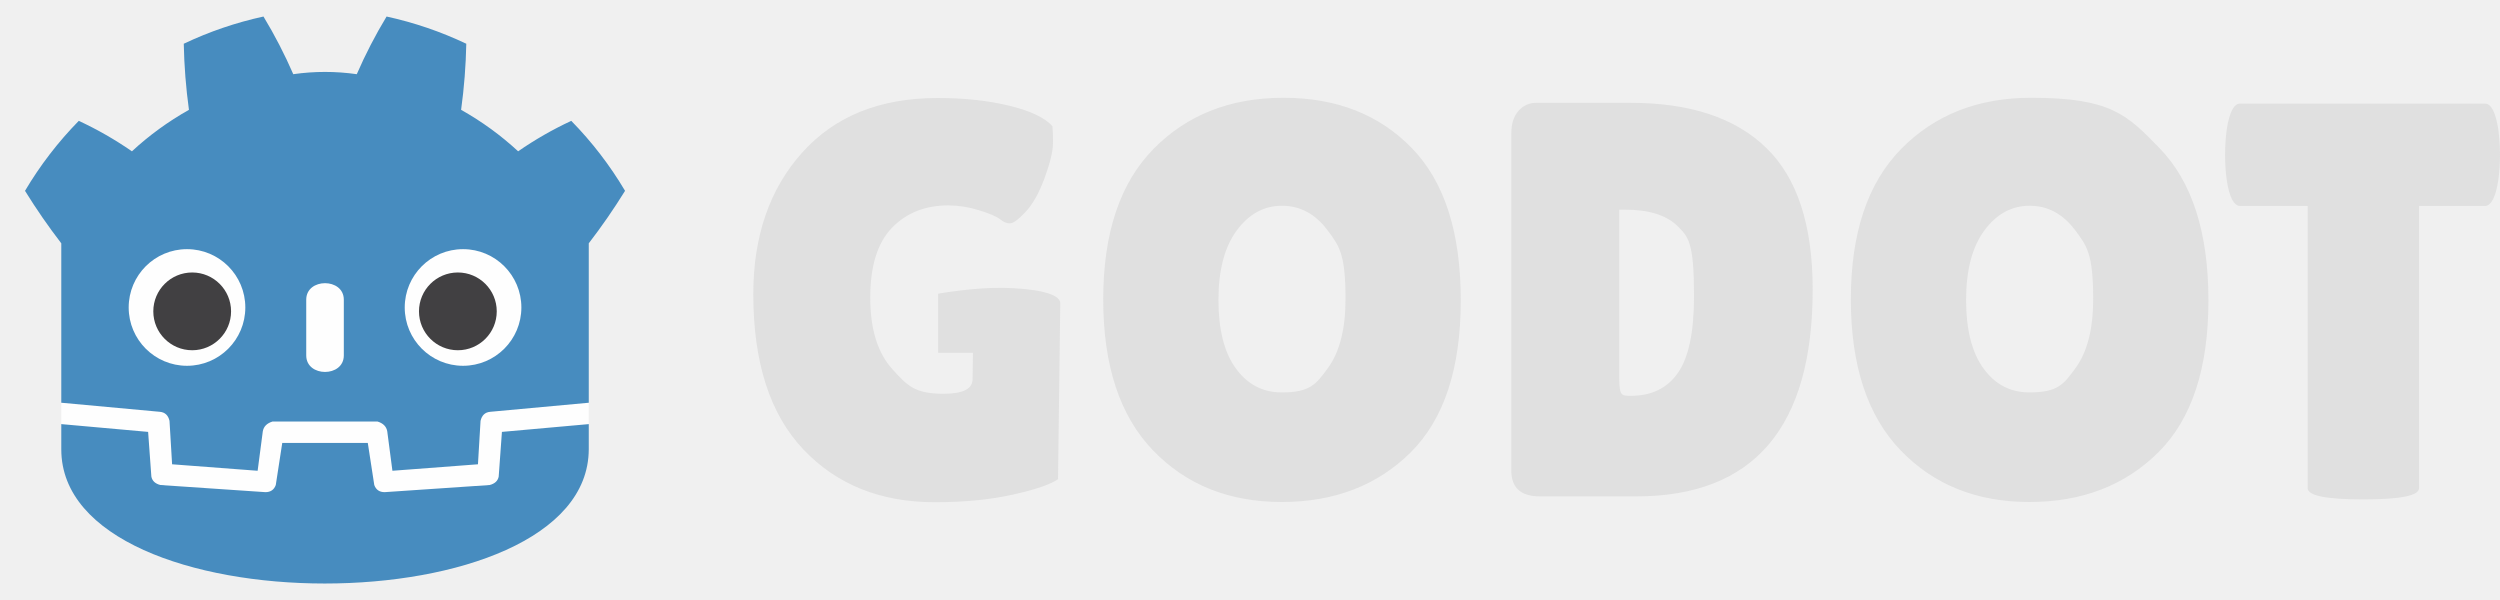
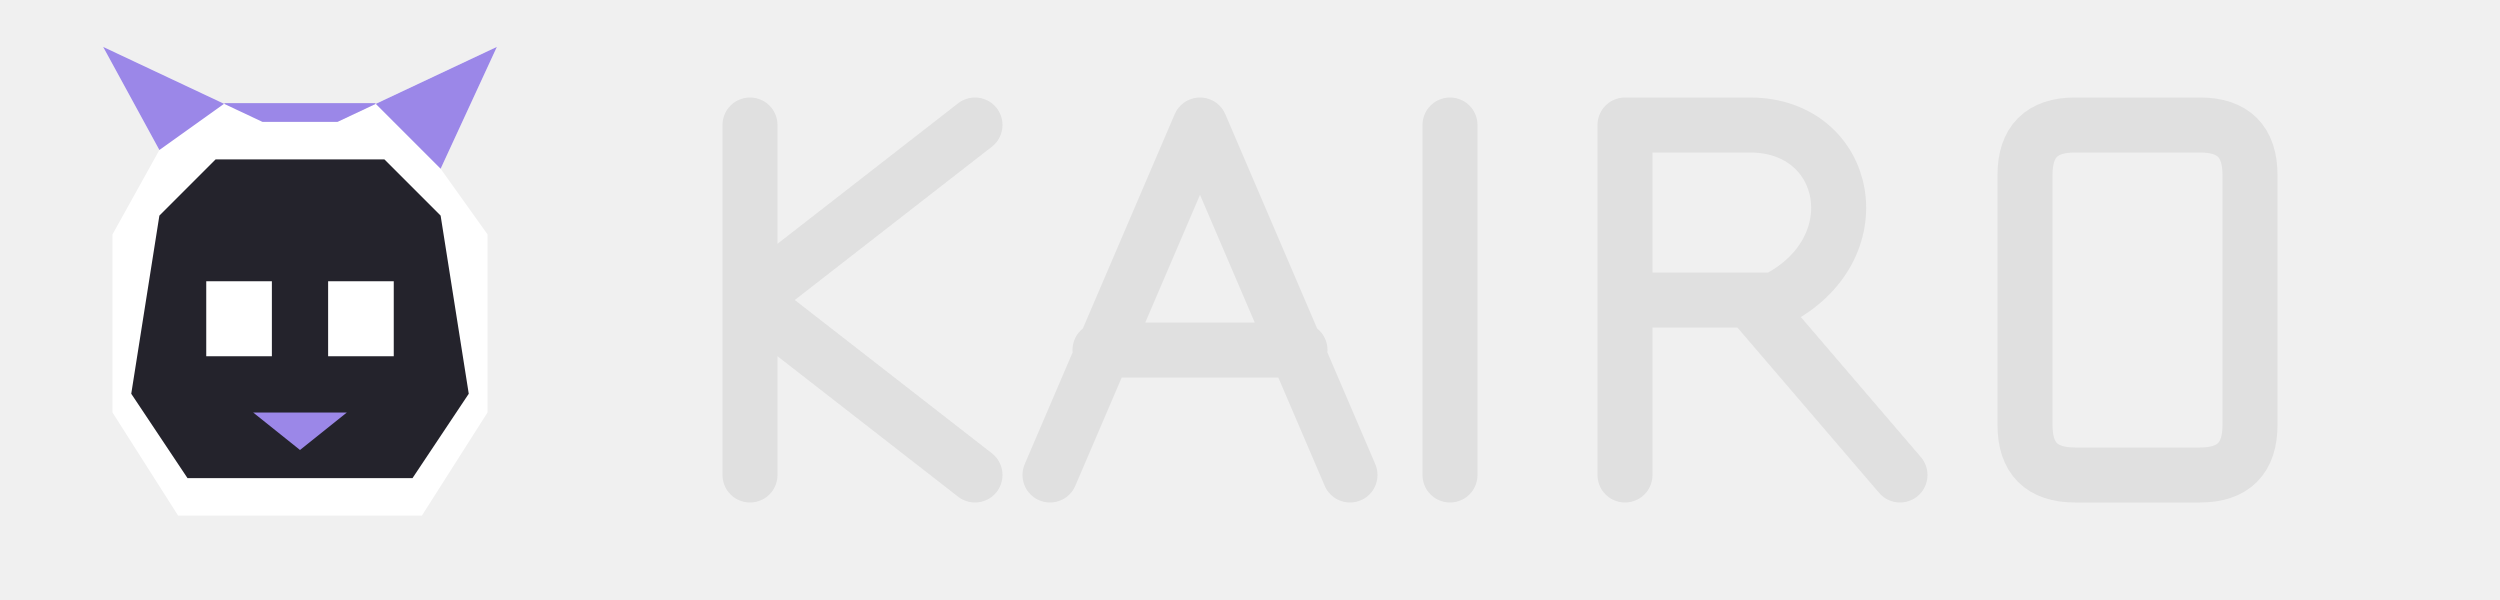
- <svg xmlns="http://www.w3.org/2000/svg" width="100" height="24" stroke-linejoin="round">
-   <path fill="#e0e0e0" d="M40.122 11.514c-1.211-.019-2.597.234-2.597.234v2.364h1.393l-.015 1.052q0 .587-1.159.587c-1.159 0-1.454-.328-2.045-.979q-.89-.98-.889-2.867 0-1.89.865-2.79.866-.899 2.261-.899c.411.003.821.067 1.214.191q.63.192.844.358.212.172.405.17.19 0 .616-.45.43-.45.767-1.359c.224-.61.337-1.076.337-1.407a6 6 0 0 0-.023-.674q-.47-.517-1.744-.821-1.268-.305-2.844-.304-3.463 0-5.419 2.181-1.957 2.182-1.957 5.668 0 4.094 2.001 6.207 2.002 2.114 5.263 2.113 1.754 0 3.114-.303 1.361-.303 1.811-.619l.09-7.038c0-.408-1.079-.594-2.289-.615M51.279 8.23q-1.078 0-1.81.989-.73.99-.731 2.776 0 1.79.698 2.745.697.957 1.832.957c1.135 0 1.372-.323 1.844-.969q.709-.966.709-2.766c0-1.8-.244-2.122-.731-2.767q-.73-.965-1.811-.965m-.011 11.85q-3.16 0-5.15-2.067-1.989-2.07-1.989-6.039 0-3.97 2.011-6.017 2.014-2.046 5.196-2.046 3.183-.001 5.138 2.014 1.958 2.013 1.957 6.094t-2.001 6.073q-2.002 1.988-5.162 1.988M64.77 8.386v6.727q0 .47.068.595c.068.125.18.124.404.124q1.238 0 1.879-.923.641-.921.64-3.069c-.001-2.148-.222-2.366-.663-2.799q-.664-.654-2.103-.655zm-4.317 10.436V5.33q0-.563.282-.891a.92.92 0 0 1 .73-.326h3.756q3.575 0 5.429 1.801 1.857 1.798 1.857 5.666 0 8.276-7.063 8.276h-3.845q-1.146 0-1.147-1.034M81.186 8.23q-1.08 0-1.812.989-.73.99-.73 2.776 0 1.79.697 2.745.697.957 1.833.957c1.136 0 1.372-.323 1.844-.969q.709-.966.709-2.766c0-1.8-.244-2.122-.731-2.767q-.73-.965-1.81-.965m-.012 11.85q-3.16 0-5.15-2.067-1.99-2.07-1.99-6.039 0-3.97 2.012-6.017 2.014-2.046 5.196-2.046c3.182 0 3.834.67 5.138 2.014q1.957 2.013 1.957 6.094t-2.002 6.073q-2.001 1.988-5.161 1.988m15.587-.552q0 .448-2.226.449-2.227-.001-2.228-.449V8.238h-2.698q-.382 0-.539-1.036a7 7 0 0 1-.066-1.011q0-.517.065-1.012c.105-.688.285-1.036.54-1.036h9.783q.382.001.541 1.036a7.7 7.7 0 0 1 0 2.023q-.16 1.036-.541 1.036h-2.631z" />
-   <g fill="#fefefe" transform="translate(-.27 -1.335)scale(.02592)">
-     <path d="M105 673v33q407 354 814 0v-33z" />
-     <path fill="#478cbf" d="m105 673 152 14q12 1 15 14l4 67 132 10 8-61q2-11 15-15h162q13 4 15 15l8 61 132-10 4-67q3-13 15-14l152-14V427q30-39 56-81-35-59-83-108-43 20-82 47-40-37-88-64 7-51 8-102-59-28-123-42-26 43-46 89-49-7-98 0-20-46-46-89-64 14-123 42 1 51 8 102-48 27-88 64-39-27-82-47-48 49-83 108 26 42 56 81zm0 33v39c0 276 813 276 814 0v-39l-134 12-5 69q-2 10-14 13l-162 11q-12 0-16-11l-10-65H446l-10 65q-4 11-16 11l-162-11q-12-3-14-13l-5-69z" />
-     <path d="M483 600c0 34 58 34 58 0v-86c0-34-58-34-58 0z" />
-     <circle cx="725" cy="526" r="90" />
-     <circle cx="299" cy="526" r="90" />
+ <svg xmlns="http://www.w3.org/2000/svg" width="100" height="24" viewBox="0 0 100 24" stroke-linecap="round" stroke-linejoin="round">
+   <g transform="scale(.375)">
+     <path fill="#fff" d="M17 16 11 5l17 8h8l17-8-6 13 5 7v19l-7 11H19l-7-11V25z" />
+     <path fill="#9b87e8" d="m17 16-6-11 17 8h8l17-8-6 13-7-7H24z" />
+     <path fill="#24232c" d="M17 23 23 17h18l6 6 3 19-6 9H20l-6-9z" />
+     <path fill="#fff" d="M22 30h7v8h-7zM35 30h7v8h-7z" />
+     <path fill="#9b87e8" d="M27 44h10l-5 4z" />
  </g>
-   <g fill="#414042" transform="translate(-.27 -1.335)scale(.02592)">
-     <circle cx="307" cy="532" r="60" />
-     <circle cx="717" cy="532" r="60" />
+   <g fill="none" stroke="#e0e0e0" stroke-width="2.2">
+     <path d="M30 5v14m9-14-9 7 9 7" />
+     <path d="m42 19 6-14 6 14m-10-5h8" />
+     <path d="M58 5v14" />
+     <path d="M65 19V5h5c4 0 5 5 1 7l-6 0m5 0 6 7" />
+     <path d="M83 5h5q2 0 2 2v10q0 2-2 2h-5q-2 0-2-2V7q0-2 2-2z" />
  </g>
</svg>
